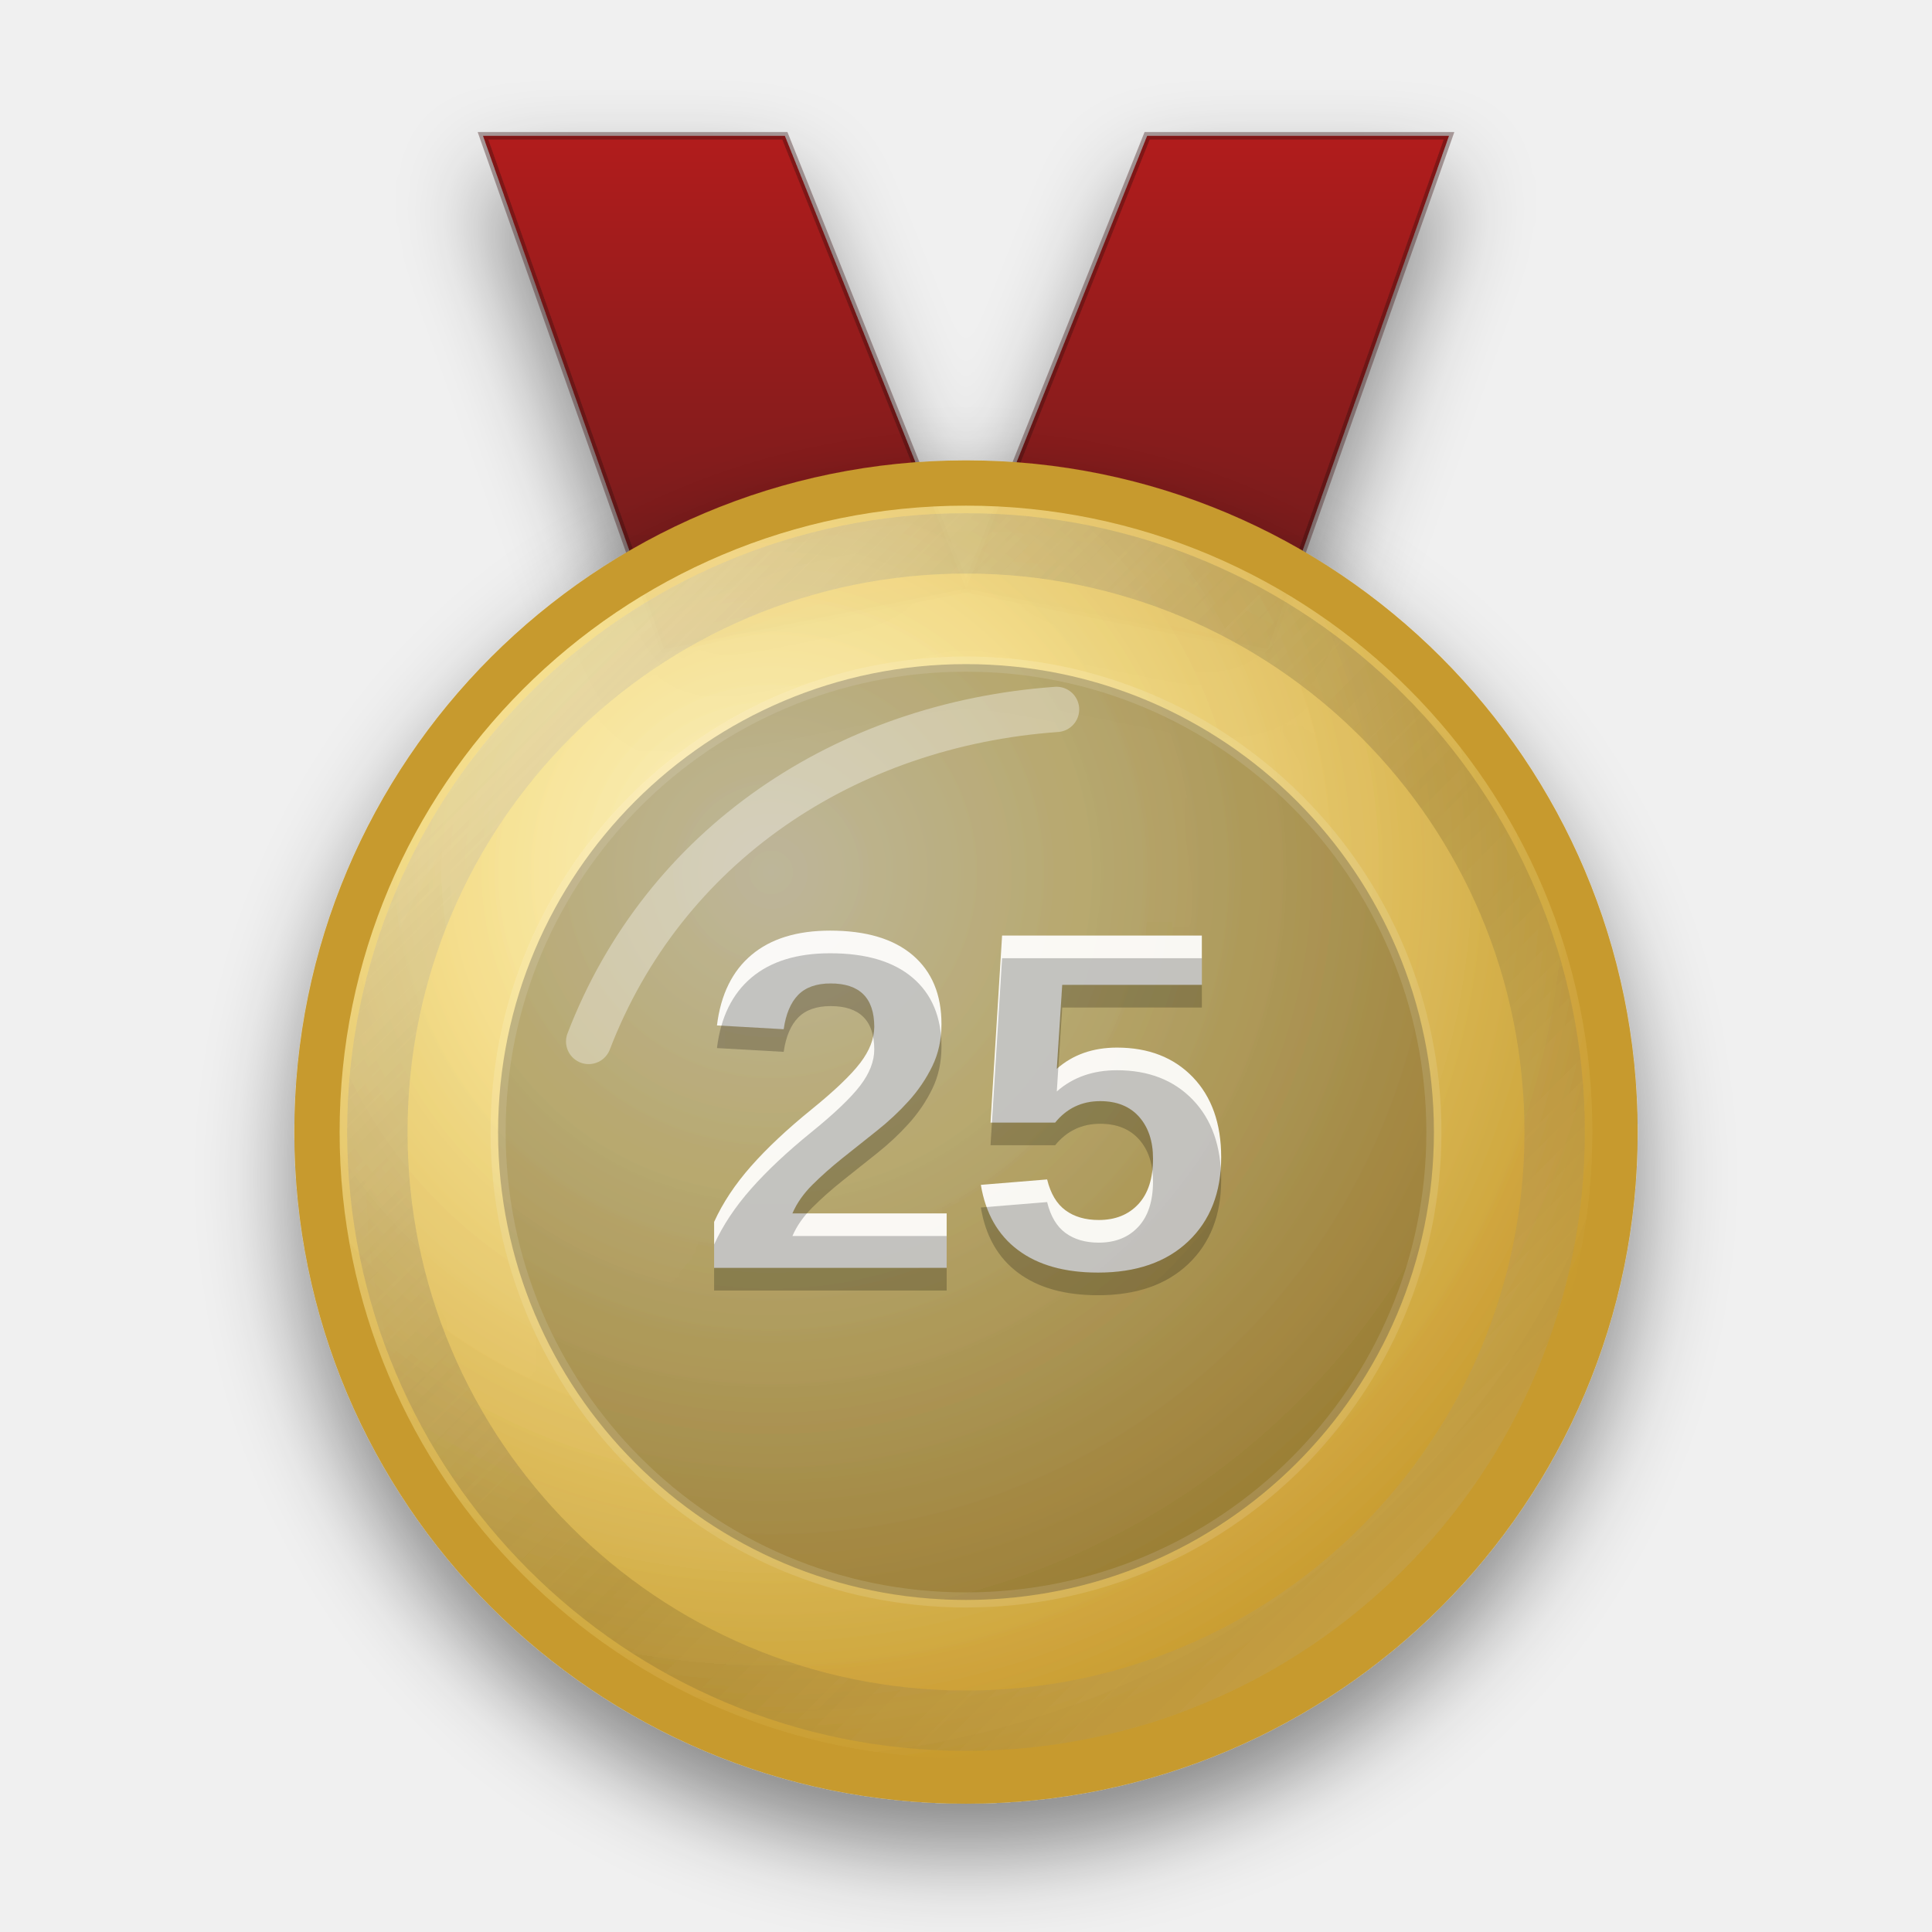
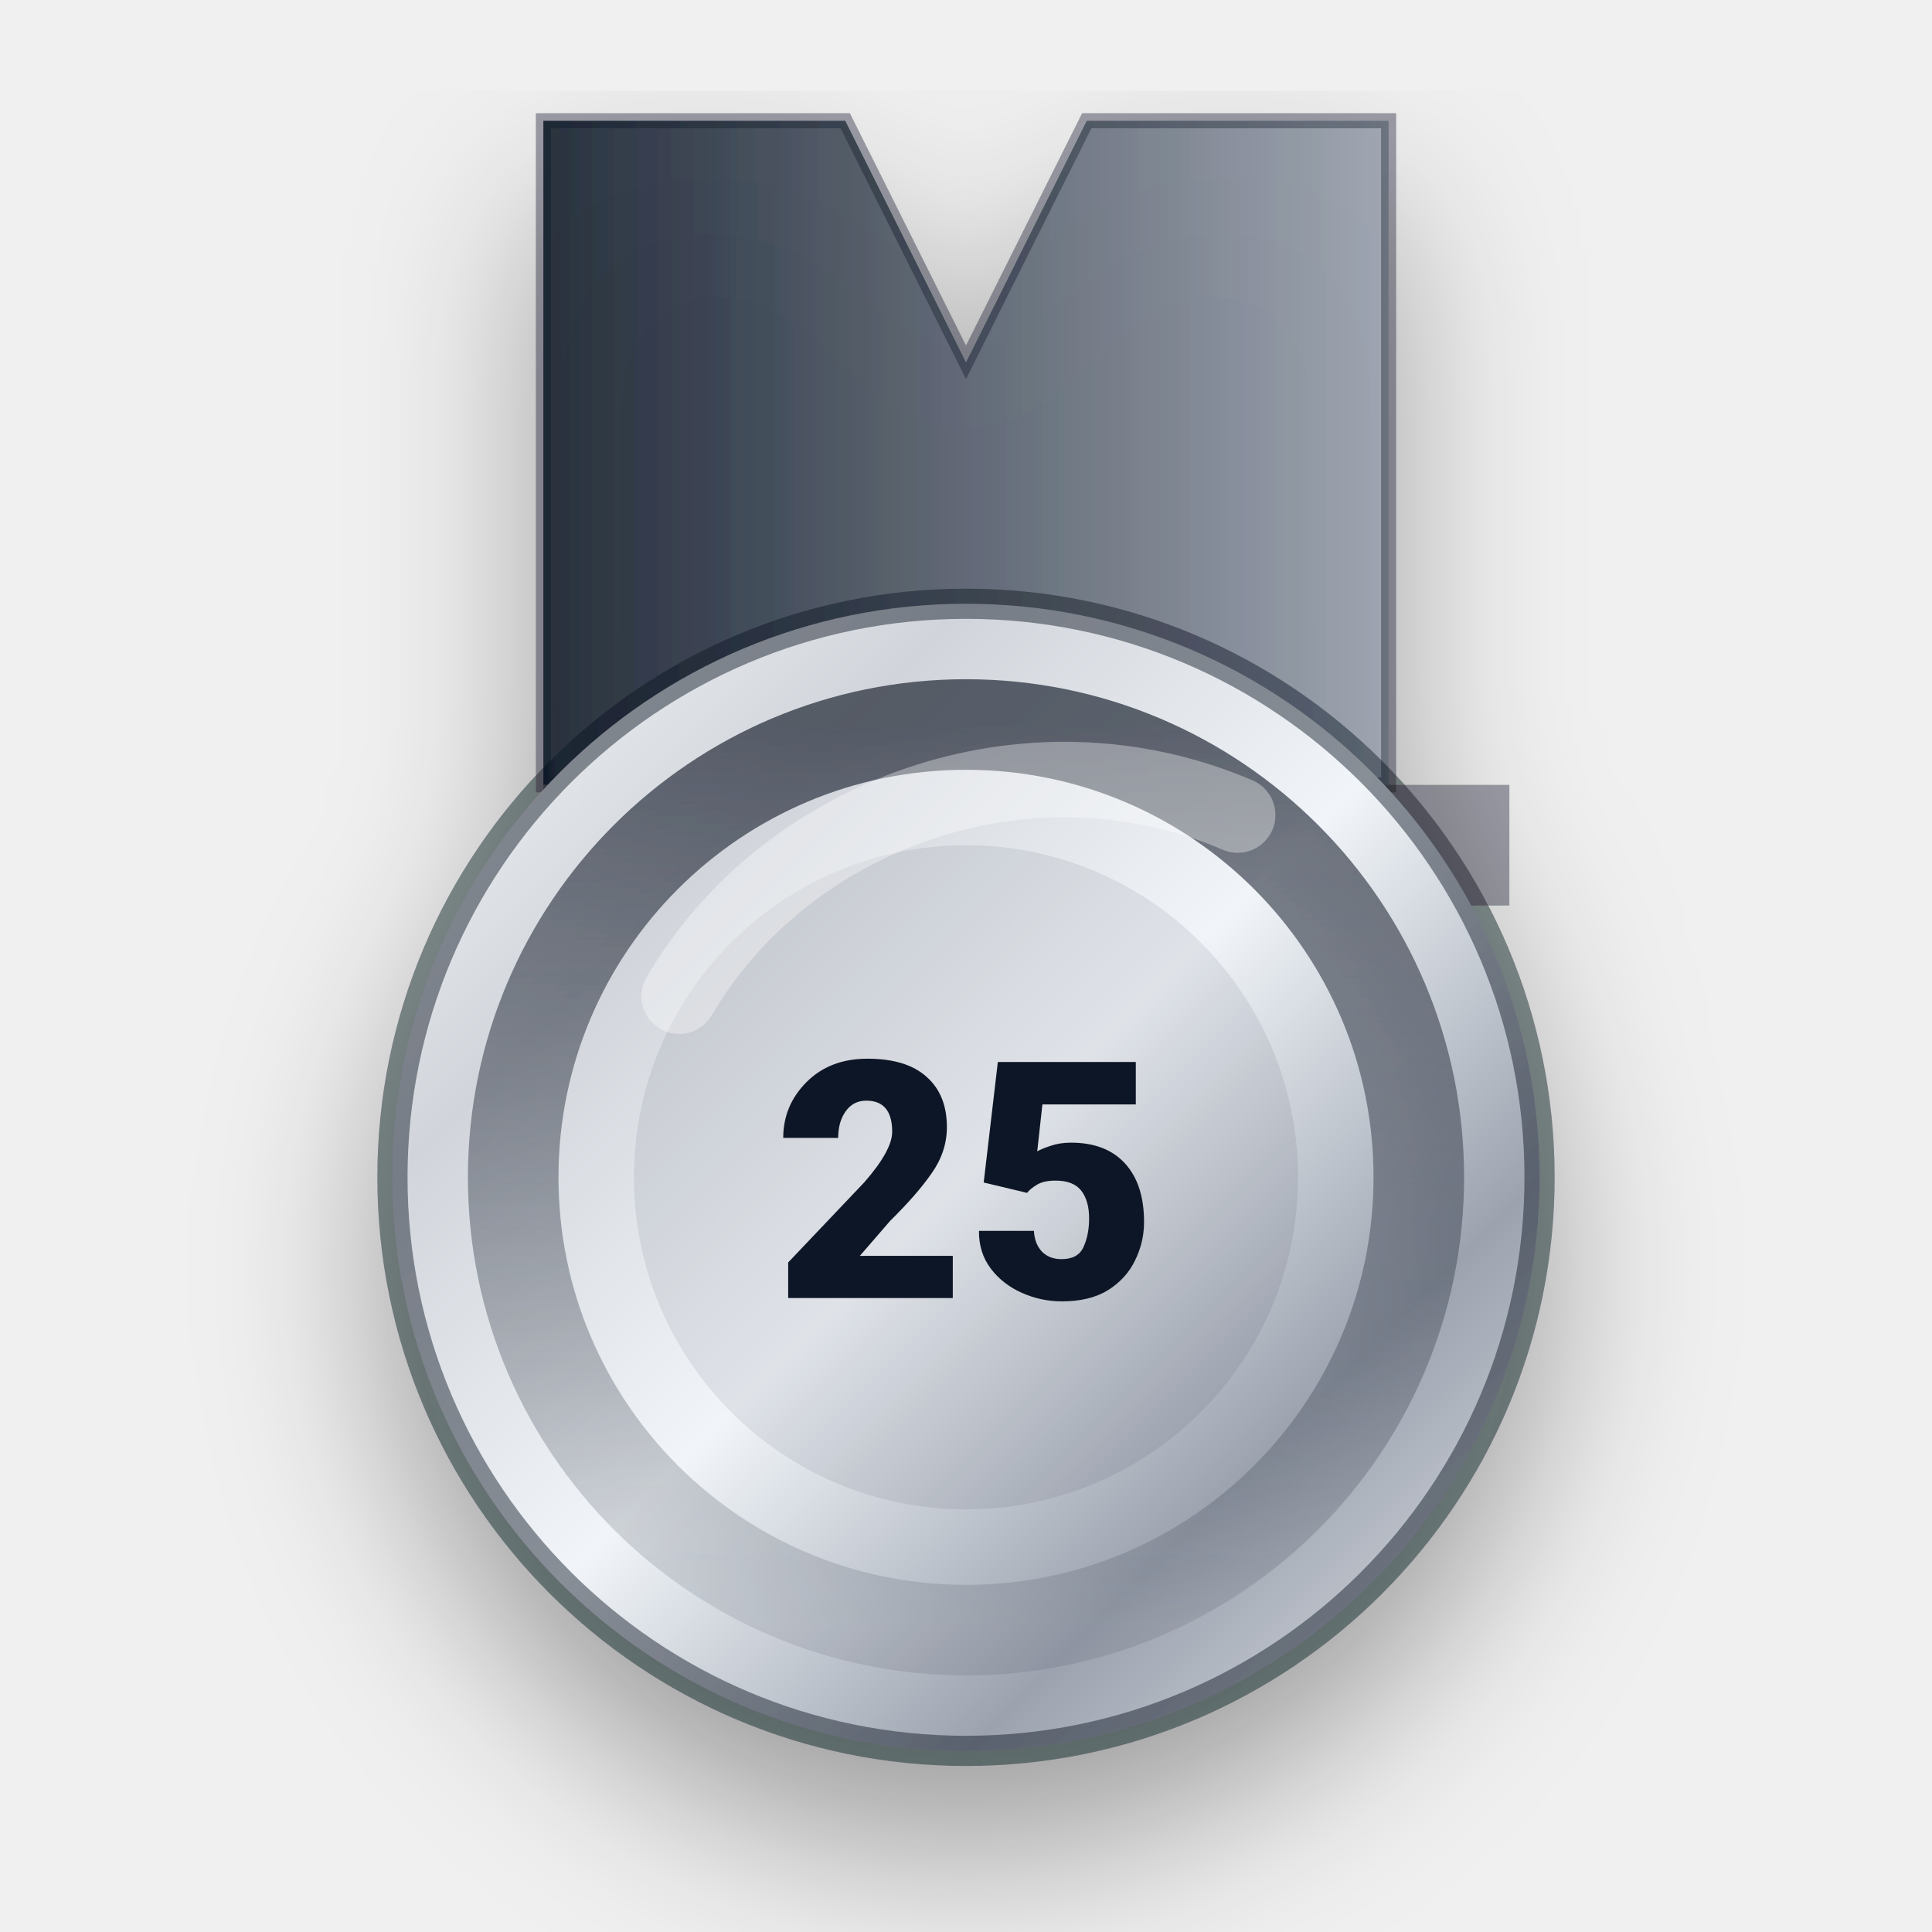
- <svg xmlns="http://www.w3.org/2000/svg" width="256" height="256" viewBox="0 0 256 256" role="img" aria-label="Poziom 25">
+ <svg xmlns="http://www.w3.org/2000/svg" width="128" height="128" viewBox="0 0 128 128">
  <defs>
-     <radialGradient id="gMedal" cx="35%" cy="30%" r="70%">
-       <stop offset="0%" stop-color="#fff4c7" stop-opacity="0.95" />
-       <stop offset="35%" stop-color="#f7e08b" stop-opacity="0.95" />
-       <stop offset="100%" stop-color="#c79a2d" stop-opacity="1" />
-     </radialGradient>
-     <linearGradient id="gRib1" x1="0" y1="0" x2="0" y2="1">
-       <stop offset="0%" stop-color="#b11f1f" />
-       <stop offset="100%" stop-color="#6b1d1d" />
+     <linearGradient id="metal" x1="0" y1="0" x2="1" y2="1">
+       <stop offset="0" stop-color="#f8fafc" />
+       <stop offset="0.25" stop-color="#d1d5db" />
+       <stop offset="0.5" stop-color="#f1f5f9" />
+       <stop offset="0.75" stop-color="#9ca3af" />
+       <stop offset="1" stop-color="#e5e7eb" />
    </linearGradient>
-     <linearGradient id="gMetalEdge" x1="0" y1="0" x2="1" y2="1">
-       <stop offset="0%" stop-color="#ffffff" stop-opacity="0.35" />
-       <stop offset="55%" stop-color="#000000" stop-opacity="0.15" />
-       <stop offset="100%" stop-color="#ffffff" stop-opacity="0.18" />
+     <linearGradient id="edge" x1="0" y1="0" x2="0" y2="1">
+       <stop offset="0" stop-color="#111827" stop-opacity="0.65" />
+       <stop offset="1" stop-color="#111827" stop-opacity="0.1" />
+     </linearGradient>
+     <linearGradient id="rib" x1="0" y1="0" x2="1" y2="0">
+       <stop offset="0" stop-color="#1f2937" stop-opacity="0.95" />
+       <stop offset="1" stop-color="#9ca3af" stop-opacity="0.95" />
    </linearGradient>
    <filter id="shadow" x="-20%" y="-20%" width="140%" height="140%">
-       <feDropShadow dx="0" dy="6" stdDeviation="6" flood-color="#000" flood-opacity="0.45" />
+       <feDropShadow dx="0" dy="6" stdDeviation="6" flood-color="#000" flood-opacity="0.35" />
    </filter>
  </defs>
  <g filter="url(#shadow)">
-     <path d="M64 18 L104 18 L128 78 L88 86 Z" fill="url(#gRib1)" stroke="#2b0b0b" stroke-opacity="0.35" />
-     <path d="M152 18 L192 18 L168 86 L128 78 Z" fill="url(#gRib1)" stroke="#2b0b0b" stroke-opacity="0.35" />
+     <path d="M36 8h20l8 16 8-16h20v44H36z" fill="url(#rib)" stroke="#0b1220" stroke-opacity="0.35" />
+     <path d="M36 52h64v8H36z" fill="#0b1220" opacity="0.35" />
+     <circle cx="64" cy="78" r="38" fill="url(#metal)" stroke="#0b1220" stroke-opacity="0.45" stroke-width="2" />
+     <circle cx="64" cy="78" r="30" fill="none" stroke="url(#edge)" stroke-width="6" />
+     <circle cx="64" cy="78" r="22" fill="#0b1220" opacity="0.08" />
+     <path d="M45 66c7-12 23-18 37-12" fill="none" stroke="#fff" stroke-opacity="0.35" stroke-width="5" stroke-linecap="round" />
+     <text x="64" y="86" text-anchor="middle" font-family="system-ui, -apple-system, Segoe UI, Roboto, Arial" font-weight="800" font-size="22" fill="#111827">
+       25
+     </text>
  </g>
-   <g filter="url(#shadow)">
-     <circle cx="128" cy="150" r="86" fill="url(#gMedal)" stroke="#c79a2d" stroke-width="6" />
-     <circle cx="128" cy="150" r="78" fill="none" stroke="url(#gMetalEdge)" stroke-width="8" opacity="0.9" />
-     <circle cx="128" cy="150" r="62" fill="rgba(2,6,23,0.25)" stroke="rgba(255,255,255,0.12)" stroke-width="2" />
-     <g transform="translate(128 150)">
-       <text x="0" y="18" text-anchor="middle" font-family="system-ui,Segoe UI,Arial" font-size="64" font-weight="800" fill="#fff" opacity="0.92">25</text>
-       <text x="0" y="18" text-anchor="middle" font-family="system-ui,Segoe UI,Arial" font-size="64" font-weight="800" fill="rgba(0,0,0,0.22)" dy="3">25</text>
-     </g>
-   </g>
-   <path d="M78 138 C88 112, 112 96, 140 94" fill="none" stroke="rgba(255,255,255,0.35)" stroke-width="6" stroke-linecap="round" />
</svg>
